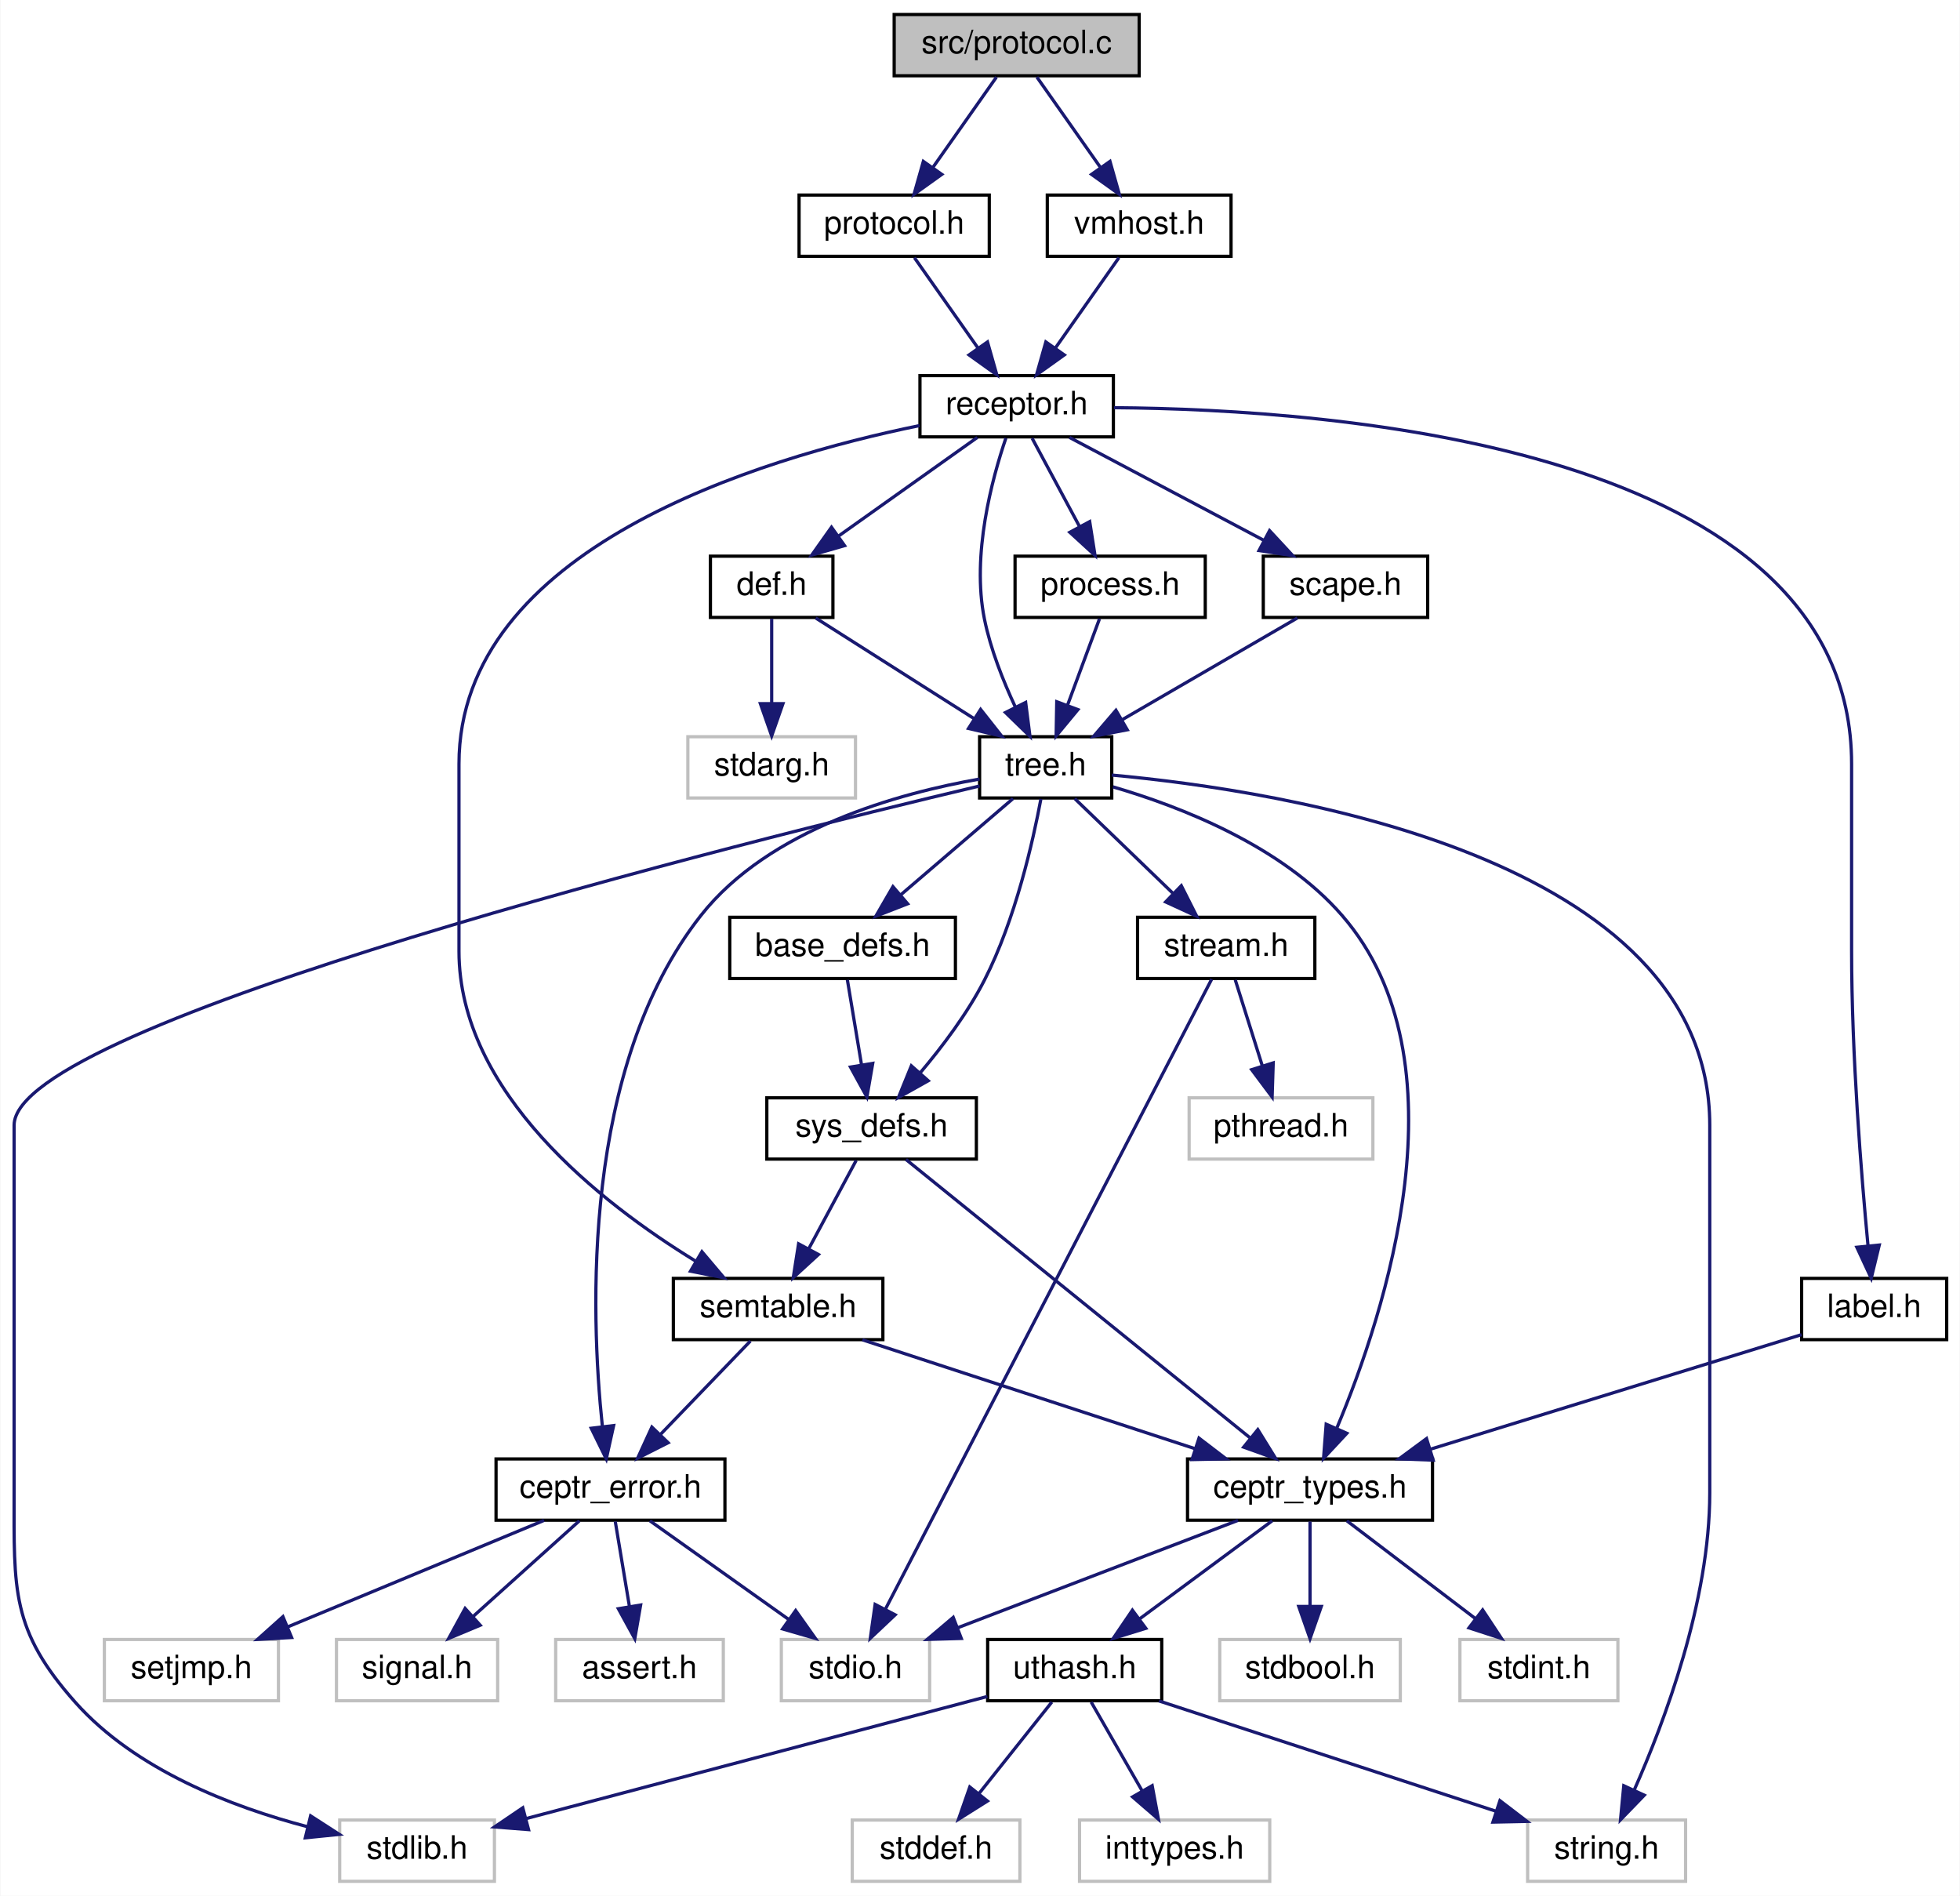
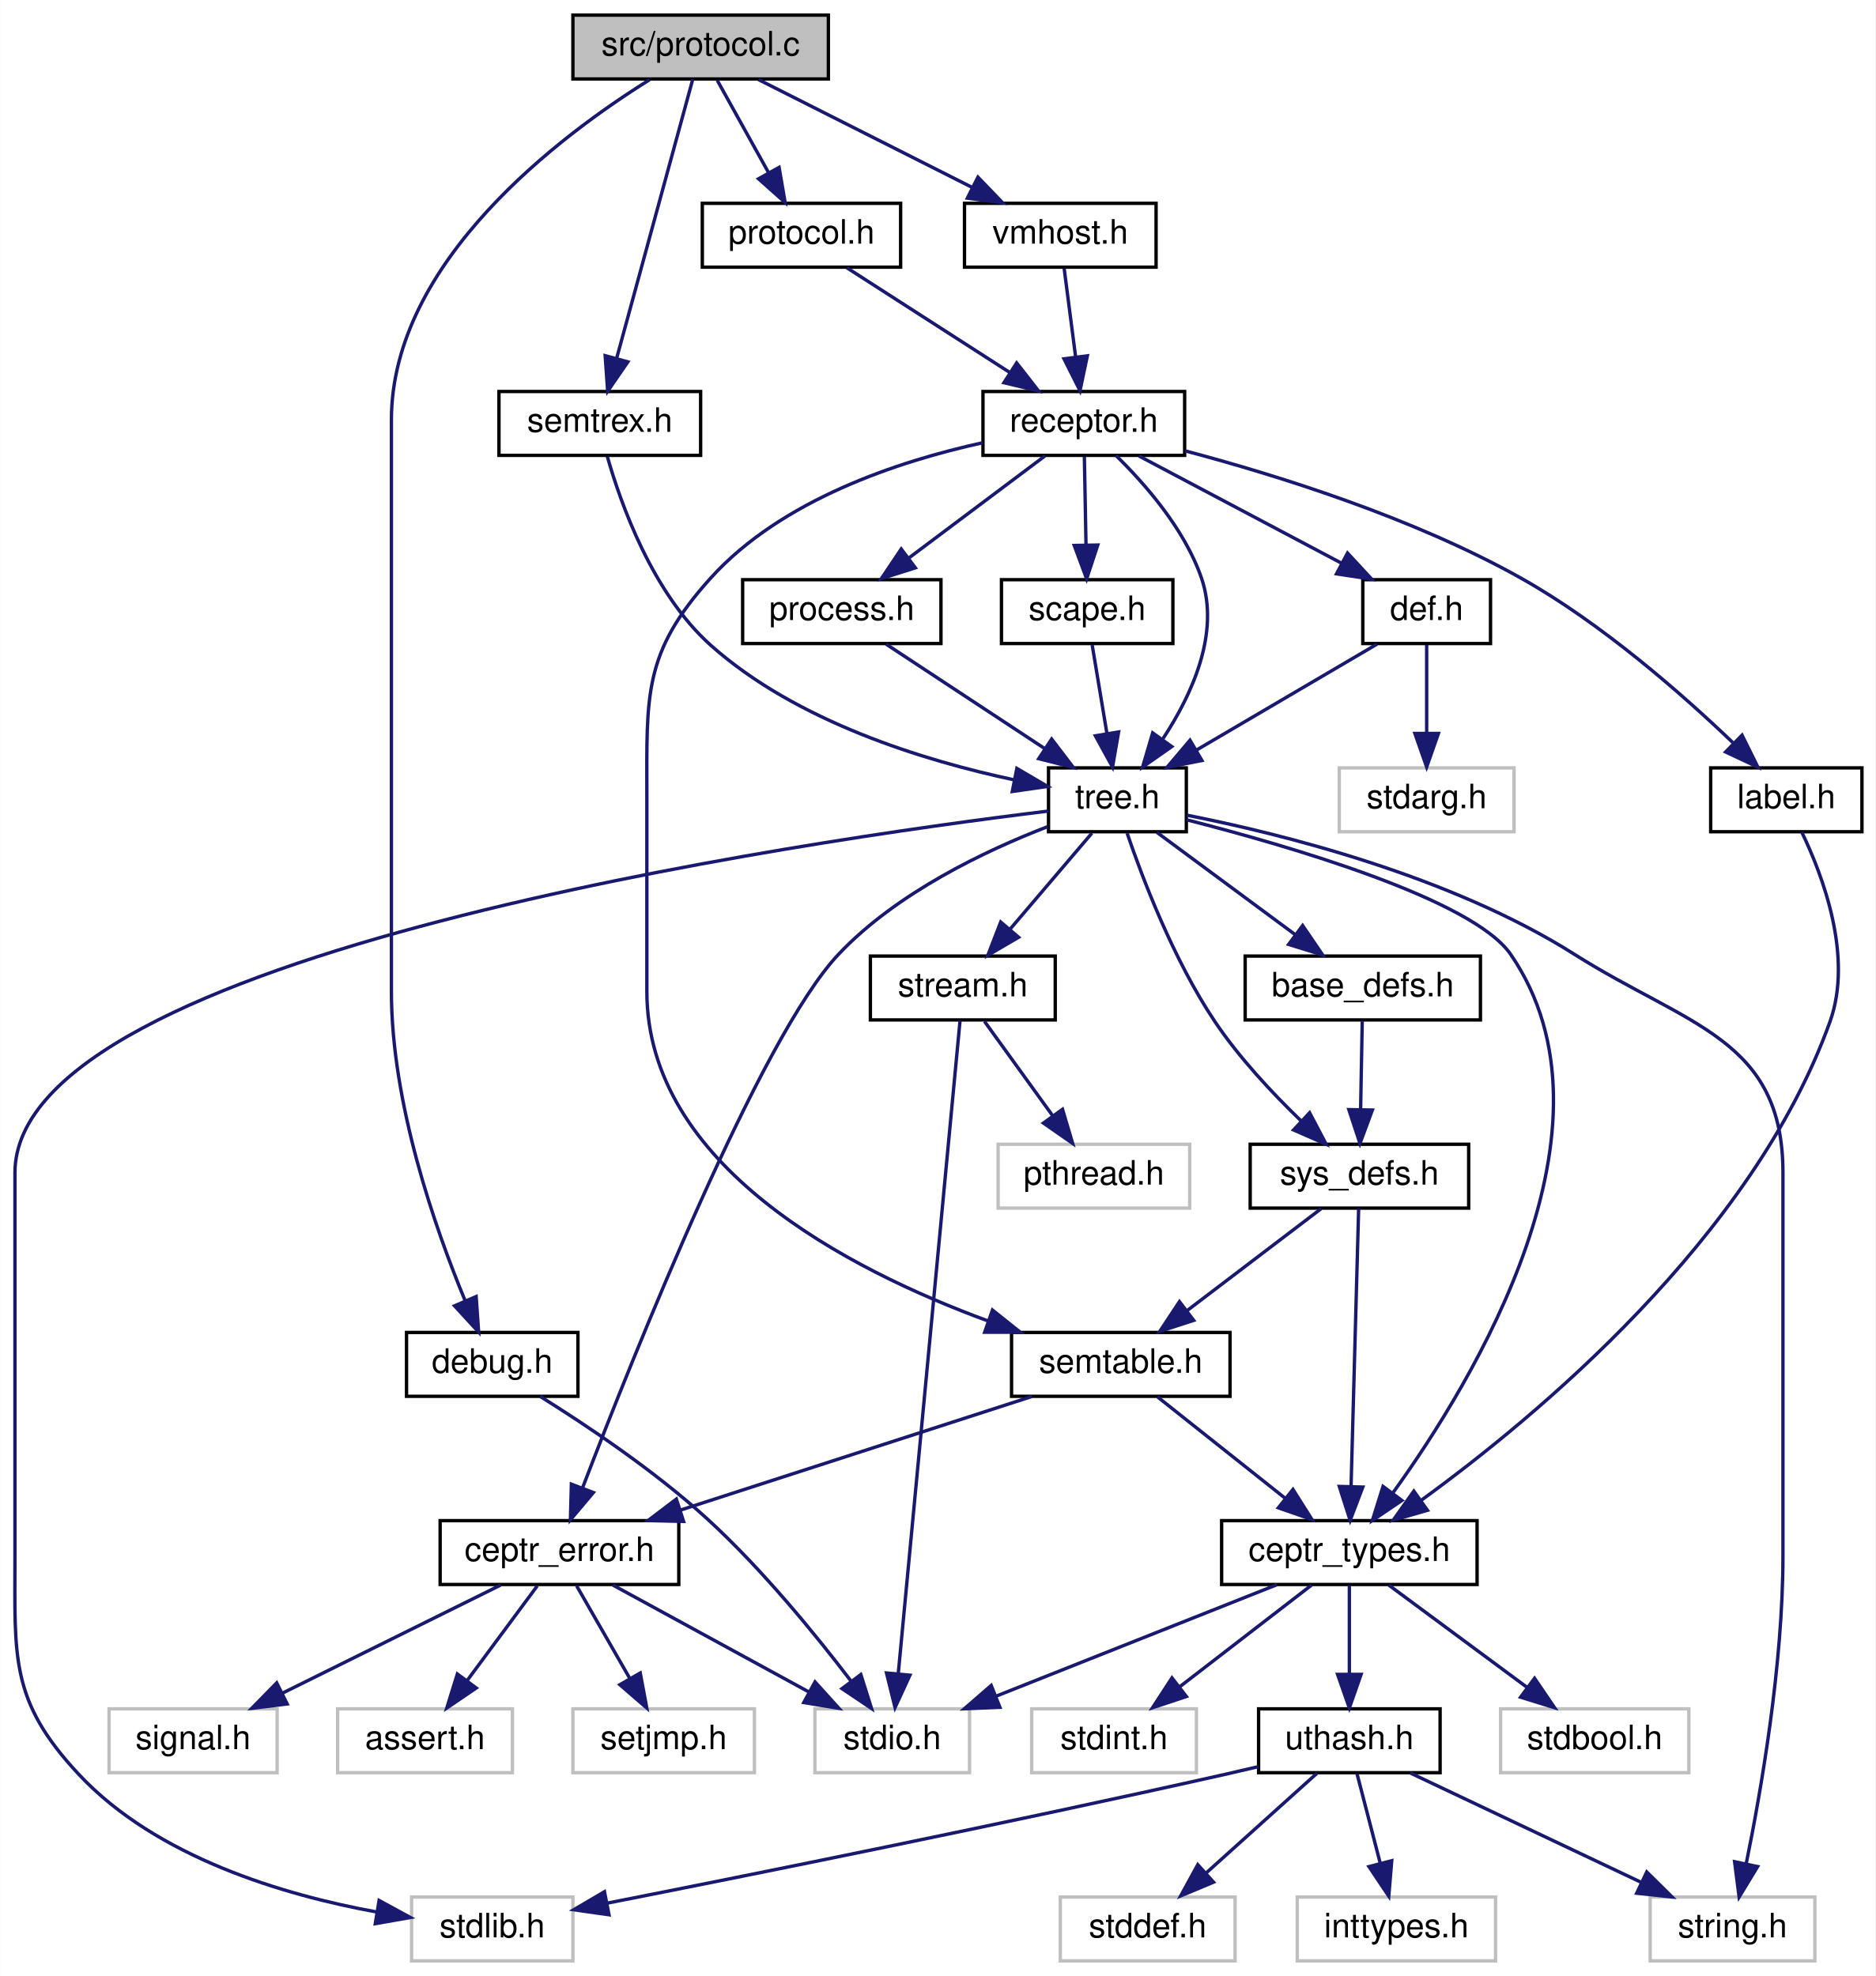
- <svg xmlns="http://www.w3.org/2000/svg" xmlns:xlink="http://www.w3.org/1999/xlink" width="608pt" height="588pt" viewBox="0.00 0.00 607.75 588.00">
+ <svg xmlns="http://www.w3.org/2000/svg" xmlns:xlink="http://www.w3.org/1999/xlink" width="558pt" height="588pt" viewBox="0.00 0.00 557.89 588.00">
  <g id="graph0" class="graph" transform="scale(1 1) rotate(0) translate(4 584)">
-     <polygon fill="white" stroke="none" points="-4,4 -4,-584 603.75,-584 603.75,4 -4,4" />
+     <polygon fill="white" stroke="none" points="-4,4 -4,-584 553.891,-584 553.891,4 -4,4" />
    <g id="node1" class="node">
-       <polygon fill="#bfbfbf" stroke="black" points="273.25,-560.5 273.25,-579.5 349.25,-579.5 349.25,-560.5 273.25,-560.5" />
-       <text text-anchor="middle" x="311.25" y="-567.5" font-family="Helvetica,sans-Serif" font-size="10.00">src/protocol.c</text>
+       <polygon fill="#bfbfbf" stroke="black" points="166.391,-560.5 166.391,-579.5 242.391,-579.5 242.391,-560.5 166.391,-560.5" />
+       <text text-anchor="middle" x="204.391" y="-567.5" font-family="Helvetica,sans-Serif" font-size="10.00">src/protocol.c</text>
    </g>
    <g id="node2" class="node">
      <g id="a_node2">
        <a xlink:href="protocol_8h.html" target="_top" xlink:title="protocol helpers header file ">
-           <polygon fill="white" stroke="black" points="243.75,-504.5 243.75,-523.5 302.75,-523.5 302.75,-504.5 243.75,-504.5" />
-           <text text-anchor="middle" x="273.25" y="-511.5" font-family="Helvetica,sans-Serif" font-size="10.00">protocol.h</text>
+           <polygon fill="white" stroke="black" points="204.891,-504.5 204.891,-523.5 263.891,-523.5 263.891,-504.5 204.891,-504.5" />
+           <text text-anchor="middle" x="234.391" y="-511.5" font-family="Helvetica,sans-Serif" font-size="10.00">protocol.h</text>
        </a>
      </g>
    </g>
    <g id="edge1" class="edge">
-       <path fill="none" stroke="midnightblue" d="M304.975,-560.083C299.608,-552.455 291.733,-541.264 285.171,-531.941" />
-       <polygon fill="midnightblue" stroke="midnightblue" points="288.026,-529.915 279.408,-523.751 282.301,-533.943 288.026,-529.915" />
+       <path fill="none" stroke="midnightblue" d="M209.345,-560.083C213.495,-552.613 219.544,-541.724 224.658,-532.52" />
+       <polygon fill="midnightblue" stroke="midnightblue" points="227.733,-534.192 229.529,-523.751 221.613,-530.793 227.733,-534.192" />
    </g>
    <g id="node28" class="node">
      <g id="a_node28">
        <a xlink:href="vmhost_8h.html" target="_top" xlink:title="vmhost implementation header file ">
-           <polygon fill="white" stroke="black" points="320.75,-504.5 320.75,-523.5 377.75,-523.5 377.75,-504.5 320.75,-504.5" />
-           <text text-anchor="middle" x="349.25" y="-511.5" font-family="Helvetica,sans-Serif" font-size="10.00">vmhost.h</text>
+           <polygon fill="white" stroke="black" points="282.891,-504.5 282.891,-523.5 339.891,-523.5 339.891,-504.5 282.891,-504.5" />
+           <text text-anchor="middle" x="311.391" y="-511.5" font-family="Helvetica,sans-Serif" font-size="10.00">vmhost.h</text>
        </a>
      </g>
    </g>
    <g id="edge40" class="edge">
-       <path fill="none" stroke="midnightblue" d="M317.525,-560.083C322.893,-552.455 330.768,-541.264 337.329,-531.941" />
-       <polygon fill="midnightblue" stroke="midnightblue" points="340.199,-533.943 343.092,-523.751 334.475,-529.915 340.199,-533.943" />
+       <path fill="none" stroke="midnightblue" d="M221.583,-560.324C238.742,-551.664 265.337,-538.242 285.138,-528.249" />
+       <polygon fill="midnightblue" stroke="midnightblue" points="286.892,-531.285 294.242,-523.655 283.738,-525.035 286.892,-531.285" />
+     </g>
+     <g id="node29" class="node">
+       <g id="a_node29">
+         <a xlink:href="semtrex_8h.html" target="_top" xlink:title="Semantic tree regular expression header file. ">
+           <polygon fill="white" stroke="black" points="144.391,-448.5 144.391,-467.5 204.391,-467.5 204.391,-448.5 144.391,-448.5" />
+           <text text-anchor="middle" x="174.391" y="-455.5" font-family="Helvetica,sans-Serif" font-size="10.00">semtrex.h</text>
+         </a>
+       </g>
+     </g>
+     <g id="edge42" class="edge">
+       <path fill="none" stroke="midnightblue" d="M202.037,-560.368C197.174,-542.537 185.926,-501.295 179.374,-477.272" />
+       <polygon fill="midnightblue" stroke="midnightblue" points="182.742,-476.318 176.734,-467.591 175.989,-478.16 182.742,-476.318" />
+     </g>
+     <g id="node30" class="node">
+       <g id="a_node30">
+         <a xlink:href="debug_8h.html" target="_top" xlink:title="debug.h">
+           <polygon fill="white" stroke="black" points="116.891,-168.5 116.891,-187.5 167.891,-187.5 167.891,-168.5 116.891,-168.5" />
+           <text text-anchor="middle" x="142.391" y="-175.5" font-family="Helvetica,sans-Serif" font-size="10.00">debug.h</text>
+         </a>
+       </g>
+     </g>
+     <g id="edge44" class="edge">
+       <path fill="none" stroke="midnightblue" d="M189.199,-560.268C163.069,-543.983 112.391,-506.303 112.391,-459 112.391,-459 112.391,-459 112.391,-289 112.391,-255.64 125.392,-218.532 134.277,-197.067" />
+       <polygon fill="midnightblue" stroke="midnightblue" points="137.604,-198.19 138.345,-187.621 131.175,-195.421 137.604,-198.19" />
    </g>
    <g id="node3" class="node">
      <g id="a_node3">
        <a xlink:href="receptor_8h.html" target="_top" xlink:title="receptor implementation header file ">
-           <polygon fill="white" stroke="black" points="281.25,-448.5 281.25,-467.5 341.25,-467.5 341.25,-448.5 281.25,-448.5" />
-           <text text-anchor="middle" x="311.25" y="-455.5" font-family="Helvetica,sans-Serif" font-size="10.00">receptor.h</text>
+           <polygon fill="white" stroke="black" points="288.391,-448.5 288.391,-467.5 348.391,-467.5 348.391,-448.5 288.391,-448.5" />
+           <text text-anchor="middle" x="318.391" y="-455.5" font-family="Helvetica,sans-Serif" font-size="10.00">receptor.h</text>
        </a>
      </g>
    </g>
    <g id="edge2" class="edge">
-       <path fill="none" stroke="midnightblue" d="M279.525,-504.083C284.893,-496.455 292.768,-485.264 299.329,-475.941" />
-       <polygon fill="midnightblue" stroke="midnightblue" points="302.199,-477.943 305.092,-467.751 296.475,-473.915 302.199,-477.943" />
+       <path fill="none" stroke="midnightblue" d="M247.887,-504.324C260.991,-495.9 281.103,-482.971 296.498,-473.074" />
+       <polygon fill="midnightblue" stroke="midnightblue" points="298.41,-476.006 304.929,-467.655 294.624,-470.118 298.41,-476.006" />
    </g>
    <g id="node4" class="node">
      <g id="a_node4">
        <a xlink:href="semtable_8h.html" target="_top" xlink:title="header file for table for coordinating meaning across a vmhost ">
-           <polygon fill="white" stroke="black" points="204.75,-168.5 204.75,-187.5 269.75,-187.5 269.75,-168.5 204.75,-168.5" />
-           <text text-anchor="middle" x="237.25" y="-175.5" font-family="Helvetica,sans-Serif" font-size="10.00">semtable.h</text>
+           <polygon fill="white" stroke="black" points="296.891,-168.5 296.891,-187.5 361.891,-187.5 361.891,-168.5 296.891,-168.5" />
+           <text text-anchor="middle" x="329.391" y="-175.5" font-family="Helvetica,sans-Serif" font-size="10.00">semtable.h</text>
        </a>
      </g>
    </g>
    <g id="edge3" class="edge">
-       <path fill="none" stroke="midnightblue" d="M281.116,-452.003C231.55,-441.871 138.25,-413.913 138.25,-347 138.25,-347 138.25,-347 138.25,-289 138.25,-245.183 182.186,-210.928 211.52,-192.941" />
-       <polygon fill="midnightblue" stroke="midnightblue" points="213.613,-195.77 220.456,-187.682 210.063,-189.738 213.613,-195.77" />
+       <path fill="none" stroke="midnightblue" d="M288.316,-452.255C263.283,-446.764 228.447,-435.293 207.391,-412 187.208,-389.673 188.391,-377.098 188.391,-347 188.391,-347 188.391,-347 188.391,-289 188.391,-237.263 248.136,-206.272 289.845,-190.94" />
+       <polygon fill="midnightblue" stroke="midnightblue" points="291.214,-194.169 299.489,-187.552 288.894,-187.565 291.214,-194.169" />
    </g>
    <g id="node18" class="node">
      <g id="a_node18">
        <a xlink:href="tree_8h.html" target="_top" xlink:title="semantic trees header file ">
-           <polygon fill="white" stroke="black" points="299.75,-336.5 299.75,-355.5 340.75,-355.5 340.75,-336.5 299.75,-336.5" />
-           <text text-anchor="middle" x="320.25" y="-343.5" font-family="Helvetica,sans-Serif" font-size="10.00">tree.h</text>
+           <polygon fill="white" stroke="black" points="307.891,-336.5 307.891,-355.5 348.891,-355.5 348.891,-336.5 307.891,-336.5" />
+           <text text-anchor="middle" x="328.391" y="-343.5" font-family="Helvetica,sans-Serif" font-size="10.00">tree.h</text>
        </a>
      </g>
    </g>
    <g id="edge18" class="edge">
-       <path fill="none" stroke="midnightblue" d="M307.908,-448.122C303.627,-435.563 297.217,-411.919 301.25,-392 303.143,-382.649 307.042,-372.827 310.818,-364.753" />
-       <polygon fill="midnightblue" stroke="midnightblue" points="314.038,-366.138 315.374,-355.628 307.775,-363.011 314.038,-366.138" />
+       <path fill="none" stroke="midnightblue" d="M327.947,-448.45C336.48,-440.12 348.38,-426.604 353.391,-412 359.011,-395.619 350.516,-377.221 341.942,-364.19" />
+       <polygon fill="midnightblue" stroke="midnightblue" points="344.561,-361.837 335.885,-355.756 338.875,-365.92 344.561,-361.837" />
    </g>
    <g id="node23" class="node">
      <g id="a_node23">
        <a xlink:href="def_8h.html" target="_top" xlink:title="header file for symbol and structure definition functions ">
-           <polygon fill="white" stroke="black" points="216.25,-392.5 216.25,-411.5 254.25,-411.5 254.25,-392.5 216.25,-392.5" />
-           <text text-anchor="middle" x="235.25" y="-399.5" font-family="Helvetica,sans-Serif" font-size="10.00">def.h</text>
+           <polygon fill="white" stroke="black" points="401.391,-392.5 401.391,-411.5 439.391,-411.5 439.391,-392.5 401.391,-392.5" />
+           <text text-anchor="middle" x="420.391" y="-399.5" font-family="Helvetica,sans-Serif" font-size="10.00">def.h</text>
        </a>
      </g>
    </g>
    <g id="edge31" class="edge">
-       <path fill="none" stroke="midnightblue" d="M299.039,-448.324C287.474,-440.107 269.875,-427.602 256.089,-417.807" />
-       <polygon fill="midnightblue" stroke="midnightblue" points="257.862,-414.773 247.683,-411.834 253.808,-420.479 257.862,-414.773" />
+       <path fill="none" stroke="midnightblue" d="M334.779,-448.324C351.063,-439.703 376.259,-426.364 395.107,-416.386" />
+       <polygon fill="midnightblue" stroke="midnightblue" points="396.844,-419.427 404.044,-411.655 393.568,-413.24 396.844,-419.427" />
    </g>
    <g id="node25" class="node">
      <g id="a_node25">
        <a xlink:href="label_8h.html" target="_top" xlink:title="Label tables map human readable text strings to parts of semantic trees. ">
-           <polygon fill="white" stroke="black" points="554.75,-168.5 554.75,-187.5 599.75,-187.5 599.75,-168.5 554.75,-168.5" />
-           <text text-anchor="middle" x="577.25" y="-175.5" font-family="Helvetica,sans-Serif" font-size="10.00">label.h</text>
+           <polygon fill="white" stroke="black" points="504.891,-336.5 504.891,-355.5 549.891,-355.5 549.891,-336.5 504.891,-336.5" />
+           <text text-anchor="middle" x="527.391" y="-343.5" font-family="Helvetica,sans-Serif" font-size="10.00">label.h</text>
        </a>
      </g>
    </g>
    <g id="edge34" class="edge">
-       <path fill="none" stroke="midnightblue" d="M341.468,-457.551C409.789,-457.063 570.25,-445.438 570.25,-347 570.25,-347 570.25,-347 570.25,-289 570.25,-256.883 573.259,-219.598 575.331,-197.726" />
-       <polygon fill="midnightblue" stroke="midnightblue" points="578.837,-197.841 576.335,-187.546 571.871,-197.154 578.837,-197.841" />
+       <path fill="none" stroke="midnightblue" d="M348.578,-449.826C375.78,-442.615 416.307,-429.983 448.391,-412 472.445,-398.518 496.378,-377.483 511.491,-363.014" />
+       <polygon fill="midnightblue" stroke="midnightblue" points="514.224,-365.236 518.924,-355.741 509.329,-360.233 514.224,-365.236" />
    </g>
    <g id="node26" class="node">
      <g id="a_node26">
        <a xlink:href="process_8h.html" target="_top" xlink:title="processing header files ">
-           <polygon fill="white" stroke="black" points="310.75,-392.5 310.75,-411.5 369.75,-411.5 369.75,-392.5 310.75,-392.5" />
-           <text text-anchor="middle" x="340.25" y="-399.5" font-family="Helvetica,sans-Serif" font-size="10.00">process.h</text>
+           <polygon fill="white" stroke="black" points="216.891,-392.5 216.891,-411.5 275.891,-411.5 275.891,-392.5 216.891,-392.5" />
+           <text text-anchor="middle" x="246.391" y="-399.5" font-family="Helvetica,sans-Serif" font-size="10.00">process.h</text>
        </a>
      </g>
    </g>
    <g id="edge36" class="edge">
-       <path fill="none" stroke="midnightblue" d="M316.039,-448.083C320.009,-440.691 325.775,-429.953 330.685,-420.811" />
-       <polygon fill="midnightblue" stroke="midnightblue" points="333.903,-422.217 335.551,-411.751 327.736,-418.905 333.903,-422.217" />
+       <path fill="none" stroke="midnightblue" d="M306.823,-448.324C295.971,-440.185 279.511,-427.839 266.508,-418.087" />
+       <polygon fill="midnightblue" stroke="midnightblue" points="268.27,-415.034 258.17,-411.834 264.07,-420.634 268.27,-415.034" />
    </g>
    <g id="node27" class="node">
      <g id="a_node27">
        <a xlink:href="scape_8h.html" target="_top" xlink:title="scape header files ">
-           <polygon fill="white" stroke="black" points="387.75,-392.5 387.75,-411.5 438.75,-411.5 438.75,-392.5 387.75,-392.5" />
-           <text text-anchor="middle" x="413.25" y="-399.5" font-family="Helvetica,sans-Serif" font-size="10.00">scape.h</text>
+           <polygon fill="white" stroke="black" points="293.891,-392.5 293.891,-411.5 344.891,-411.5 344.891,-392.5 293.891,-392.5" />
+           <text text-anchor="middle" x="319.391" y="-399.5" font-family="Helvetica,sans-Serif" font-size="10.00">scape.h</text>
        </a>
      </g>
    </g>
    <g id="edge38" class="edge">
-       <path fill="none" stroke="midnightblue" d="M327.638,-448.324C343.921,-439.703 369.118,-426.364 387.966,-416.386" />
-       <polygon fill="midnightblue" stroke="midnightblue" points="389.703,-419.427 396.903,-411.655 386.427,-413.24 389.703,-419.427" />
+       <path fill="none" stroke="midnightblue" d="M318.556,-448.083C318.687,-441.006 318.875,-430.861 319.04,-421.986" />
+       <polygon fill="midnightblue" stroke="midnightblue" points="322.543,-421.814 319.229,-411.751 315.544,-421.685 322.543,-421.814" />
    </g>
    <g id="node5" class="node">
      <g id="a_node5">
        <a xlink:href="ceptr__types_8h_source.html" target="_top" xlink:title="ceptr_types.h">
-           <polygon fill="white" stroke="black" points="364.25,-112.5 364.25,-131.5 440.25,-131.5 440.25,-112.5 364.25,-112.5" />
-           <text text-anchor="middle" x="402.25" y="-119.5" font-family="Helvetica,sans-Serif" font-size="10.00">ceptr_types.h</text>
+           <polygon fill="white" stroke="black" points="359.391,-112.5 359.391,-131.5 435.391,-131.5 435.391,-112.5 359.391,-112.5" />
+           <text text-anchor="middle" x="397.391" y="-119.5" font-family="Helvetica,sans-Serif" font-size="10.00">ceptr_types.h</text>
        </a>
      </g>
    </g>
    <g id="edge4" class="edge">
-       <path fill="none" stroke="midnightblue" d="M263.395,-168.444C291.274,-159.32 335.599,-144.813 366.65,-134.651" />
-       <polygon fill="midnightblue" stroke="midnightblue" points="367.812,-137.953 376.228,-131.516 365.635,-131.3 367.812,-137.953" />
+       <path fill="none" stroke="midnightblue" d="M340.317,-168.324C350.566,-160.185 366.112,-147.839 378.392,-138.087" />
+       <polygon fill="midnightblue" stroke="midnightblue" points="380.613,-140.794 386.267,-131.834 376.259,-135.312 380.613,-140.794" />
    </g>
    <g id="node14" class="node">
      <g id="a_node14">
        <a xlink:href="ceptr__error_8h_source.html" target="_top" xlink:title="ceptr_error.h">
-           <polygon fill="white" stroke="black" points="149.75,-112.5 149.75,-131.5 220.75,-131.5 220.75,-112.5 149.75,-112.5" />
-           <text text-anchor="middle" x="185.25" y="-119.5" font-family="Helvetica,sans-Serif" font-size="10.00">ceptr_error.h</text>
+           <polygon fill="white" stroke="black" points="126.891,-112.5 126.891,-131.5 197.891,-131.5 197.891,-112.5 126.891,-112.5" />
+           <text text-anchor="middle" x="162.391" y="-119.5" font-family="Helvetica,sans-Serif" font-size="10.00">ceptr_error.h</text>
        </a>
      </g>
    </g>
    <g id="edge13" class="edge">
-       <path fill="none" stroke="midnightblue" d="M228.663,-168.083C221.091,-160.22 209.872,-148.569 200.736,-139.081" />
-       <polygon fill="midnightblue" stroke="midnightblue" points="203.135,-136.527 193.677,-131.751 198.092,-141.382 203.135,-136.527" />
+       <path fill="none" stroke="midnightblue" d="M302.93,-168.444C274.713,-159.32 229.851,-144.813 198.423,-134.651" />
+       <polygon fill="midnightblue" stroke="midnightblue" points="199.321,-131.263 188.729,-131.516 197.167,-137.923 199.321,-131.263" />
    </g>
    <g id="node6" class="node">
-       <polygon fill="white" stroke="#bfbfbf" points="448.75,-56.5 448.75,-75.5 497.75,-75.5 497.75,-56.5 448.75,-56.5" />
-       <text text-anchor="middle" x="473.25" y="-63.5" font-family="Helvetica,sans-Serif" font-size="10.00">stdint.h</text>
+       <polygon fill="white" stroke="#bfbfbf" points="302.891,-56.5 302.891,-75.5 351.891,-75.5 351.891,-56.5 302.891,-56.5" />
+       <text text-anchor="middle" x="327.391" y="-63.5" font-family="Helvetica,sans-Serif" font-size="10.00">stdint.h</text>
    </g>
    <g id="edge5" class="edge">
-       <path fill="none" stroke="midnightblue" d="M413.658,-112.324C424.359,-104.185 440.591,-91.84 453.413,-82.087" />
-       <polygon fill="midnightblue" stroke="midnightblue" points="455.795,-84.673 461.635,-75.834 451.557,-79.102 455.795,-84.673" />
+       <path fill="none" stroke="midnightblue" d="M386.144,-112.324C375.594,-104.185 359.591,-91.84 346.949,-82.087" />
+       <polygon fill="midnightblue" stroke="midnightblue" points="348.898,-79.171 338.843,-75.834 344.623,-84.713 348.898,-79.171" />
    </g>
    <g id="node7" class="node">
-       <polygon fill="white" stroke="#bfbfbf" points="238.25,-56.5 238.25,-75.5 284.25,-75.5 284.25,-56.5 238.25,-56.5" />
-       <text text-anchor="middle" x="261.25" y="-63.5" font-family="Helvetica,sans-Serif" font-size="10.00">stdio.h</text>
+       <polygon fill="white" stroke="#bfbfbf" points="238.391,-56.5 238.391,-75.5 284.391,-75.5 284.391,-56.5 238.391,-56.5" />
+       <text text-anchor="middle" x="261.391" y="-63.5" font-family="Helvetica,sans-Serif" font-size="10.00">stdio.h</text>
    </g>
    <g id="edge6" class="edge">
-       <path fill="none" stroke="midnightblue" d="M379.908,-112.444C356.497,-103.478 319.515,-89.314 293.061,-79.183" />
-       <polygon fill="midnightblue" stroke="midnightblue" points="294.078,-75.825 283.488,-75.516 291.574,-82.362 294.078,-75.825" />
+       <path fill="none" stroke="midnightblue" d="M375.842,-112.444C353.36,-103.517 317.904,-89.439 292.411,-79.317" />
+       <polygon fill="midnightblue" stroke="midnightblue" points="293.426,-75.954 282.84,-75.516 290.843,-82.46 293.426,-75.954" />
    </g>
    <g id="node8" class="node">
      <g id="a_node8">
        <a xlink:href="uthash_8h_source.html" target="_top" xlink:title="uthash.h">
-           <polygon fill="white" stroke="black" points="302.25,-56.5 302.25,-75.5 356.25,-75.5 356.25,-56.5 302.25,-56.5" />
-           <text text-anchor="middle" x="329.25" y="-63.5" font-family="Helvetica,sans-Serif" font-size="10.00">uthash.h</text>
+           <polygon fill="white" stroke="black" points="370.391,-56.5 370.391,-75.5 424.391,-75.5 424.391,-56.5 370.391,-56.5" />
+           <text text-anchor="middle" x="397.391" y="-63.5" font-family="Helvetica,sans-Serif" font-size="10.00">uthash.h</text>
        </a>
      </g>
    </g>
    <g id="edge7" class="edge">
-       <path fill="none" stroke="midnightblue" d="M390.521,-112.324C379.413,-104.107 362.508,-91.602 349.267,-81.807" />
-       <polygon fill="midnightblue" stroke="midnightblue" points="351.313,-78.967 341.192,-75.834 347.15,-84.595 351.313,-78.967" />
+       <path fill="none" stroke="midnightblue" d="M397.391,-112.083C397.391,-105.006 397.391,-94.861 397.391,-85.987" />
+       <polygon fill="midnightblue" stroke="midnightblue" points="400.891,-85.751 397.391,-75.751 393.891,-85.751 400.891,-85.751" />
    </g>
    <g id="node13" class="node">
-       <polygon fill="white" stroke="#bfbfbf" points="374.25,-56.5 374.25,-75.5 430.25,-75.5 430.25,-56.5 374.25,-56.5" />
-       <text text-anchor="middle" x="402.25" y="-63.5" font-family="Helvetica,sans-Serif" font-size="10.00">stdbool.h</text>
+       <polygon fill="white" stroke="#bfbfbf" points="442.391,-56.5 442.391,-75.5 498.391,-75.5 498.391,-56.5 442.391,-56.5" />
+       <text text-anchor="middle" x="470.391" y="-63.5" font-family="Helvetica,sans-Serif" font-size="10.00">stdbool.h</text>
    </g>
    <g id="edge12" class="edge">
-       <path fill="none" stroke="midnightblue" d="M402.25,-112.083C402.25,-105.006 402.25,-94.861 402.25,-85.987" />
-       <polygon fill="midnightblue" stroke="midnightblue" points="405.75,-85.751 402.25,-75.751 398.75,-85.751 405.75,-85.751" />
+       <path fill="none" stroke="midnightblue" d="M409.12,-112.324C420.229,-104.107 437.133,-91.602 450.375,-81.807" />
+       <polygon fill="midnightblue" stroke="midnightblue" points="452.491,-84.595 458.449,-75.834 448.328,-78.967 452.491,-84.595" />
    </g>
    <g id="node9" class="node">
-       <polygon fill="white" stroke="#bfbfbf" points="469.75,-0.5 469.75,-19.5 518.75,-19.5 518.75,-0.5 469.75,-0.5" />
-       <text text-anchor="middle" x="494.25" y="-7.5" font-family="Helvetica,sans-Serif" font-size="10.00">string.h</text>
+       <polygon fill="white" stroke="#bfbfbf" points="486.891,-0.5 486.891,-19.5 535.891,-19.5 535.891,-0.5 486.891,-0.5" />
+       <text text-anchor="middle" x="511.391" y="-7.5" font-family="Helvetica,sans-Serif" font-size="10.00">string.h</text>
    </g>
    <g id="edge8" class="edge">
-       <path fill="none" stroke="midnightblue" d="M355.395,-56.444C383.684,-47.185 428.906,-32.385 460.011,-22.205" />
-       <polygon fill="midnightblue" stroke="midnightblue" points="461.16,-25.512 469.575,-19.076 458.983,-18.86 461.16,-25.512" />
+       <path fill="none" stroke="midnightblue" d="M415.455,-56.444C433.966,-47.675 462.972,-33.935 484.247,-23.858" />
+       <polygon fill="midnightblue" stroke="midnightblue" points="485.873,-26.96 493.412,-19.516 482.876,-20.634 485.873,-26.96" />
    </g>
    <g id="node10" class="node">
-       <polygon fill="white" stroke="#bfbfbf" points="260.25,-0.5 260.25,-19.5 312.25,-19.5 312.25,-0.5 260.25,-0.5" />
-       <text text-anchor="middle" x="286.25" y="-7.5" font-family="Helvetica,sans-Serif" font-size="10.00">stddef.h</text>
+       <polygon fill="white" stroke="#bfbfbf" points="311.391,-0.5 311.391,-19.5 363.391,-19.5 363.391,-0.5 311.391,-0.5" />
+       <text text-anchor="middle" x="337.391" y="-7.5" font-family="Helvetica,sans-Serif" font-size="10.00">stddef.h</text>
    </g>
    <g id="edge9" class="edge">
-       <path fill="none" stroke="midnightblue" d="M322.15,-56.083C316.013,-48.377 306.98,-37.033 299.511,-27.653" />
-       <polygon fill="midnightblue" stroke="midnightblue" points="302.186,-25.394 293.219,-19.751 296.71,-29.754 302.186,-25.394" />
+       <path fill="none" stroke="midnightblue" d="M387.751,-56.324C378.882,-48.341 365.516,-36.313 354.783,-26.653" />
+       <polygon fill="midnightblue" stroke="midnightblue" points="356.981,-23.922 347.207,-19.834 352.298,-29.125 356.981,-23.922" />
    </g>
    <g id="node11" class="node">
-       <polygon fill="white" stroke="#bfbfbf" points="101.25,-0.5 101.25,-19.5 149.25,-19.5 149.25,-0.5 101.25,-0.5" />
-       <text text-anchor="middle" x="125.25" y="-7.5" font-family="Helvetica,sans-Serif" font-size="10.00">stdlib.h</text>
+       <polygon fill="white" stroke="#bfbfbf" points="118.391,-0.5 118.391,-19.5 166.391,-19.5 166.391,-0.5 118.391,-0.5" />
+       <text text-anchor="middle" x="142.391" y="-7.5" font-family="Helvetica,sans-Serif" font-size="10.00">stdlib.h</text>
    </g>
    <g id="edge10" class="edge">
-       <path fill="none" stroke="midnightblue" d="M302.161,-57.829C265.27,-48.064 199.244,-30.587 159.124,-19.967" />
-       <polygon fill="midnightblue" stroke="midnightblue" points="159.835,-16.534 149.272,-17.359 158.043,-23.301 159.835,-16.534" />
+       <path fill="none" stroke="midnightblue" d="M370.339,-58.304C366.993,-57.51 363.616,-56.725 360.391,-56 295.603,-41.438 219.572,-26.151 176.581,-17.672" />
+       <polygon fill="midnightblue" stroke="midnightblue" points="177.133,-14.214 166.645,-15.718 175.782,-21.082 177.133,-14.214" />
    </g>
    <g id="node12" class="node">
-       <polygon fill="white" stroke="#bfbfbf" points="330.75,-0.5 330.75,-19.5 389.75,-19.5 389.75,-0.5 330.75,-0.5" />
-       <text text-anchor="middle" x="360.25" y="-7.5" font-family="Helvetica,sans-Serif" font-size="10.00">inttypes.h</text>
+       <polygon fill="white" stroke="#bfbfbf" points="381.891,-0.5 381.891,-19.5 440.891,-19.5 440.891,-0.5 381.891,-0.5" />
+       <text text-anchor="middle" x="411.391" y="-7.5" font-family="Helvetica,sans-Serif" font-size="10.00">inttypes.h</text>
    </g>
    <g id="edge11" class="edge">
-       <path fill="none" stroke="midnightblue" d="M334.369,-56.083C338.658,-48.613 344.908,-37.724 350.192,-28.52" />
-       <polygon fill="midnightblue" stroke="midnightblue" points="353.283,-30.166 355.226,-19.751 347.212,-26.681 353.283,-30.166" />
+       <path fill="none" stroke="midnightblue" d="M399.703,-56.083C401.558,-48.927 404.226,-38.635 406.545,-29.691" />
+       <polygon fill="midnightblue" stroke="midnightblue" points="410.001,-30.309 409.122,-19.751 403.225,-28.553 410.001,-30.309" />
    </g>
    <g id="edge14" class="edge">
-       <path fill="none" stroke="midnightblue" d="M197.461,-112.324C209.026,-104.107 226.626,-91.602 240.411,-81.807" />
-       <polygon fill="midnightblue" stroke="midnightblue" points="242.693,-84.479 248.817,-75.834 238.638,-78.773 242.693,-84.479" />
+       <path fill="none" stroke="midnightblue" d="M178.297,-112.324C194.029,-103.743 218.334,-90.486 236.6,-80.522" />
+       <polygon fill="midnightblue" stroke="midnightblue" points="238.422,-83.516 245.525,-75.654 235.07,-77.37 238.422,-83.516" />
    </g>
    <g id="node15" class="node">
-       <polygon fill="white" stroke="#bfbfbf" points="100.25,-56.5 100.25,-75.5 150.25,-75.5 150.25,-56.5 100.25,-56.5" />
-       <text text-anchor="middle" x="125.25" y="-63.5" font-family="Helvetica,sans-Serif" font-size="10.00">signal.h</text>
+       <polygon fill="white" stroke="#bfbfbf" points="28.391,-56.5 28.391,-75.5 78.391,-75.5 78.391,-56.5 28.391,-56.5" />
+       <text text-anchor="middle" x="53.391" y="-63.5" font-family="Helvetica,sans-Serif" font-size="10.00">signal.h</text>
    </g>
    <g id="edge15" class="edge">
-       <path fill="none" stroke="midnightblue" d="M175.61,-112.324C166.741,-104.341 153.375,-92.313 142.642,-82.653" />
-       <polygon fill="midnightblue" stroke="midnightblue" points="144.84,-79.922 135.066,-75.834 140.157,-85.125 144.84,-79.922" />
+       <path fill="none" stroke="midnightblue" d="M144.878,-112.324C127.319,-103.625 100.06,-90.12 79.86,-80.113" />
+       <polygon fill="midnightblue" stroke="midnightblue" points="81.375,-76.957 70.861,-75.654 78.267,-83.23 81.375,-76.957" />
    </g>
    <g id="node16" class="node">
-       <polygon fill="white" stroke="#bfbfbf" points="168.25,-56.5 168.25,-75.5 220.25,-75.5 220.25,-56.5 168.25,-56.5" />
-       <text text-anchor="middle" x="194.25" y="-63.5" font-family="Helvetica,sans-Serif" font-size="10.00">assert.h</text>
+       <polygon fill="white" stroke="#bfbfbf" points="96.391,-56.5 96.391,-75.5 148.391,-75.5 148.391,-56.5 96.391,-56.5" />
+       <text text-anchor="middle" x="122.391" y="-63.5" font-family="Helvetica,sans-Serif" font-size="10.00">assert.h</text>
    </g>
    <g id="edge16" class="edge">
-       <path fill="none" stroke="midnightblue" d="M186.736,-112.083C187.929,-104.927 189.644,-94.635 191.135,-85.691" />
-       <polygon fill="midnightblue" stroke="midnightblue" points="194.6,-86.19 192.792,-75.751 187.695,-85.04 194.6,-86.19" />
+       <path fill="none" stroke="midnightblue" d="M155.786,-112.083C150.136,-104.455 141.846,-93.264 134.94,-83.941" />
+       <polygon fill="midnightblue" stroke="midnightblue" points="137.638,-81.703 128.873,-75.751 132.013,-85.87 137.638,-81.703" />
    </g>
    <g id="node17" class="node">
-       <polygon fill="white" stroke="#bfbfbf" points="28.25,-56.5 28.25,-75.5 82.25,-75.5 82.25,-56.5 28.25,-56.5" />
-       <text text-anchor="middle" x="55.25" y="-63.5" font-family="Helvetica,sans-Serif" font-size="10.00">setjmp.h</text>
+       <polygon fill="white" stroke="#bfbfbf" points="166.391,-56.5 166.391,-75.5 220.391,-75.5 220.391,-56.5 166.391,-56.5" />
+       <text text-anchor="middle" x="193.391" y="-63.5" font-family="Helvetica,sans-Serif" font-size="10.00">setjmp.h</text>
    </g>
    <g id="edge17" class="edge">
-       <path fill="none" stroke="midnightblue" d="M164.651,-112.444C143.257,-103.557 109.569,-89.563 85.226,-79.451" />
-       <polygon fill="midnightblue" stroke="midnightblue" points="86.33,-76.12 75.753,-75.516 83.645,-82.585 86.33,-76.12" />
+       <path fill="none" stroke="midnightblue" d="M167.51,-112.083C171.799,-104.613 178.049,-93.724 183.333,-84.52" />
+       <polygon fill="midnightblue" stroke="midnightblue" points="186.424,-86.166 188.367,-75.751 180.353,-82.681 186.424,-86.166" />
    </g>
    <g id="edge27" class="edge">
-       <path fill="none" stroke="midnightblue" d="M341.115,-339.951C361.958,-333.863 393.516,-321.645 412.25,-300 451.314,-254.867 425.452,-176.535 410.616,-141.207" />
-       <polygon fill="midnightblue" stroke="midnightblue" points="413.672,-139.46 406.45,-131.708 407.261,-142.272 413.672,-139.46" />
+       <path fill="none" stroke="midnightblue" d="M349.006,-340.05C379.474,-332.269 434.148,-316.37 445.391,-300 480.486,-248.902 434.436,-173.149 410.368,-139.799" />
+       <polygon fill="midnightblue" stroke="midnightblue" points="413.026,-137.507 404.249,-131.572 407.409,-141.685 413.026,-137.507" />
    </g>
    <g id="edge19" class="edge">
-       <path fill="none" stroke="midnightblue" d="M340.755,-343.609C392.861,-338.852 526.25,-318.519 526.25,-235 526.25,-235 526.25,-235 526.25,-121 526.25,-87.329 512.255,-50.085 502.776,-28.719" />
-       <polygon fill="midnightblue" stroke="midnightblue" points="505.932,-27.206 498.566,-19.592 499.576,-30.138 505.932,-27.206" />
+       <path fill="none" stroke="midnightblue" d="M349.099,-341.421C376.994,-335.9 427.406,-323.409 464.391,-300 498.125,-278.649 526.391,-274.923 526.391,-235 526.391,-235 526.391,-235 526.391,-121 526.391,-88.502 519.884,-51.095 515.442,-29.343" />
+       <polygon fill="midnightblue" stroke="midnightblue" points="518.853,-28.559 513.352,-19.504 512.006,-30.013 518.853,-28.559" />
    </g>
    <g id="edge20" class="edge">
-       <path fill="none" stroke="midnightblue" d="M299.746,-340.223C229.119,-323.486 0.25,-266.796 0.25,-235 0.25,-235 0.25,-235 0.25,-121 0.25,-90.902 -0.75,-78.491 19.25,-56 37.883,-35.048 67.913,-23.547 91.261,-17.43" />
-       <polygon fill="midnightblue" stroke="midnightblue" points="92.226,-20.798 101.129,-15.055 90.587,-13.992 92.226,-20.798" />
+       <path fill="none" stroke="midnightblue" d="M307.873,-342.656C236.066,-333.893 0.391,-300.167 0.391,-235 0.391,-235 0.391,-235 0.391,-121 0.391,-90.902 -1.174,-77.977 19.391,-56 42.536,-31.267 80.394,-20.081 108.005,-15.05" />
+       <polygon fill="midnightblue" stroke="midnightblue" points="108.73,-18.479 118.034,-13.409 107.599,-11.57 108.73,-18.479" />
    </g>
    <g id="edge21" class="edge">
-       <path fill="none" stroke="midnightblue" d="M299.737,-342.373C275.131,-338.072 234.542,-327.096 213.25,-300 176.292,-252.967 179.054,-176.743 182.72,-141.704" />
-       <polygon fill="midnightblue" stroke="midnightblue" points="186.228,-141.847 183.942,-131.502 179.278,-141.015 186.228,-141.847" />
+       <path fill="none" stroke="midnightblue" d="M307.611,-338.006C289.23,-330.917 262.712,-318.362 245.391,-300 222.138,-275.349 184.659,-181.457 169.296,-141.345" />
+       <polygon fill="midnightblue" stroke="midnightblue" points="172.48,-139.869 165.657,-131.763 165.936,-142.354 172.48,-139.869" />
    </g>
    <g id="node19" class="node">
      <g id="a_node19">
        <a xlink:href="sys__defs_8h.html" target="_top" xlink:title="Defines types and vars for system defined semantics. ">
-           <polygon fill="white" stroke="black" points="233.75,-224.5 233.75,-243.5 298.75,-243.5 298.75,-224.5 233.75,-224.5" />
-           <text text-anchor="middle" x="266.25" y="-231.5" font-family="Helvetica,sans-Serif" font-size="10.00">sys_defs.h</text>
+           <polygon fill="white" stroke="black" points="367.891,-224.5 367.891,-243.5 432.891,-243.5 432.891,-224.5 367.891,-224.5" />
+           <text text-anchor="middle" x="400.391" y="-231.5" font-family="Helvetica,sans-Serif" font-size="10.00">sys_defs.h</text>
        </a>
      </g>
    </g>
    <g id="edge22" class="edge">
-       <path fill="none" stroke="midnightblue" d="M318.768,-336.197C316.364,-323.322 310.886,-298.842 301.25,-280 295.966,-269.667 288.179,-259.358 281.291,-251.219" />
-       <polygon fill="midnightblue" stroke="midnightblue" points="283.821,-248.797 274.58,-243.614 278.572,-253.428 283.821,-248.797" />
+       <path fill="none" stroke="midnightblue" d="M331.264,-336.098C335.694,-323.1 344.995,-298.468 357.391,-280 364.602,-269.257 374.474,-258.72 382.941,-250.545" />
+       <polygon fill="midnightblue" stroke="midnightblue" points="385.567,-252.882 390.495,-243.503 380.794,-247.762 385.567,-252.882" />
    </g>
    <g id="node20" class="node">
      <g id="a_node20">
        <a xlink:href="base__defs_8h.html" target="_top" xlink:title="auto-generated system definitions ">
-           <polygon fill="white" stroke="black" points="222.25,-280.5 222.25,-299.5 292.25,-299.5 292.25,-280.5 222.25,-280.5" />
-           <text text-anchor="middle" x="257.25" y="-287.5" font-family="Helvetica,sans-Serif" font-size="10.00">base_defs.h</text>
+           <polygon fill="white" stroke="black" points="366.391,-280.5 366.391,-299.5 436.391,-299.5 436.391,-280.5 366.391,-280.5" />
+           <text text-anchor="middle" x="401.391" y="-287.5" font-family="Helvetica,sans-Serif" font-size="10.00">base_defs.h</text>
        </a>
      </g>
    </g>
    <g id="edge25" class="edge">
-       <path fill="none" stroke="midnightblue" d="M310.128,-336.324C300.724,-328.263 286.506,-316.077 275.181,-306.369" />
-       <polygon fill="midnightblue" stroke="midnightblue" points="277.427,-303.684 267.556,-299.834 272.871,-308.999 277.427,-303.684" />
+       <path fill="none" stroke="midnightblue" d="M340.12,-336.324C351.229,-328.107 368.133,-315.602 381.375,-305.807" />
+       <polygon fill="midnightblue" stroke="midnightblue" points="383.491,-308.595 389.449,-299.834 379.328,-302.967 383.491,-308.595" />
    </g>
    <g id="node21" class="node">
      <g id="a_node21">
        <a xlink:href="stream_8h.html" target="_top" xlink:title="streams abstraction header file ">
-           <polygon fill="white" stroke="black" points="348.75,-280.5 348.75,-299.5 403.75,-299.5 403.75,-280.5 348.75,-280.5" />
-           <text text-anchor="middle" x="376.25" y="-287.5" font-family="Helvetica,sans-Serif" font-size="10.00">stream.h</text>
+           <polygon fill="white" stroke="black" points="254.891,-280.5 254.891,-299.5 309.891,-299.5 309.891,-280.5 254.891,-280.5" />
+           <text text-anchor="middle" x="282.391" y="-287.5" font-family="Helvetica,sans-Serif" font-size="10.00">stream.h</text>
        </a>
      </g>
    </g>
    <g id="edge28" class="edge">
-       <path fill="none" stroke="midnightblue" d="M329.248,-336.324C337.445,-328.42 349.756,-316.548 359.722,-306.938" />
-       <polygon fill="midnightblue" stroke="midnightblue" points="362.32,-309.295 367.089,-299.834 357.461,-304.256 362.32,-309.295" />
+       <path fill="none" stroke="midnightblue" d="M320.795,-336.083C314.164,-328.298 304.37,-316.801 296.333,-307.367" />
+       <polygon fill="midnightblue" stroke="midnightblue" points="298.995,-305.094 289.846,-299.751 293.666,-309.633 298.995,-305.094" />
    </g>
    <g id="edge24" class="edge">
-       <path fill="none" stroke="midnightblue" d="M261.461,-224.083C257.492,-216.691 251.725,-205.953 246.815,-196.811" />
-       <polygon fill="midnightblue" stroke="midnightblue" points="249.765,-194.905 241.95,-187.751 243.598,-198.217 249.765,-194.905" />
+       <path fill="none" stroke="midnightblue" d="M388.984,-224.324C378.282,-216.185 362.051,-203.839 349.228,-194.087" />
+       <polygon fill="midnightblue" stroke="midnightblue" points="351.084,-191.102 341.006,-187.834 346.847,-196.673 351.084,-191.102" />
    </g>
    <g id="edge23" class="edge">
-       <path fill="none" stroke="midnightblue" d="M276.922,-224.368C299.962,-205.733 354.61,-161.532 383.539,-138.134" />
-       <polygon fill="midnightblue" stroke="midnightblue" points="386.054,-140.601 391.628,-131.591 381.652,-135.159 386.054,-140.601" />
+       <path fill="none" stroke="midnightblue" d="M400.156,-224.368C399.672,-206.617 398.555,-165.666 397.898,-141.597" />
+       <polygon fill="midnightblue" stroke="midnightblue" points="401.397,-141.492 397.626,-131.591 394.4,-141.683 401.397,-141.492" />
    </g>
    <g id="edge26" class="edge">
-       <path fill="none" stroke="midnightblue" d="M258.736,-280.083C259.929,-272.927 261.644,-262.635 263.135,-253.691" />
-       <polygon fill="midnightblue" stroke="midnightblue" points="266.6,-254.19 264.792,-243.751 259.695,-253.04 266.6,-254.19" />
+       <path fill="none" stroke="midnightblue" d="M401.226,-280.083C401.095,-273.006 400.907,-262.861 400.743,-253.986" />
+       <polygon fill="midnightblue" stroke="midnightblue" points="404.238,-253.685 400.553,-243.751 397.239,-253.814 404.238,-253.685" />
    </g>
    <g id="edge29" class="edge">
-       <path fill="none" stroke="midnightblue" d="M371.742,-280.297C354.678,-247.356 293.832,-129.898 270.474,-84.805" />
-       <polygon fill="midnightblue" stroke="midnightblue" points="273.56,-83.153 265.852,-75.884 267.344,-86.373 273.56,-83.153" />
+       <path fill="none" stroke="midnightblue" d="M281.568,-280.297C278.478,-247.633 267.527,-131.866 263.184,-85.957" />
+       <polygon fill="midnightblue" stroke="midnightblue" points="266.658,-85.51 262.232,-75.884 259.689,-86.169 266.658,-85.51" />
    </g>
    <g id="node22" class="node">
-       <polygon fill="white" stroke="#bfbfbf" points="364.75,-224.5 364.75,-243.5 421.75,-243.5 421.75,-224.5 364.75,-224.5" />
-       <text text-anchor="middle" x="393.25" y="-231.5" font-family="Helvetica,sans-Serif" font-size="10.00">pthread.h</text>
+       <polygon fill="white" stroke="#bfbfbf" points="292.891,-224.5 292.891,-243.5 349.891,-243.5 349.891,-224.5 292.891,-224.5" />
+       <text text-anchor="middle" x="321.391" y="-231.5" font-family="Helvetica,sans-Serif" font-size="10.00">pthread.h</text>
    </g>
    <g id="edge30" class="edge">
-       <path fill="none" stroke="midnightblue" d="M379.057,-280.083C381.335,-272.849 384.622,-262.409 387.459,-253.397" />
-       <polygon fill="midnightblue" stroke="midnightblue" points="390.831,-254.341 390.495,-243.751 384.154,-252.239 390.831,-254.341" />
+       <path fill="none" stroke="midnightblue" d="M288.831,-280.083C294.34,-272.455 302.422,-261.264 309.156,-251.941" />
+       <polygon fill="midnightblue" stroke="midnightblue" points="312.053,-253.907 315.071,-243.751 306.379,-249.809 312.053,-253.907" />
    </g>
    <g id="edge32" class="edge">
-       <path fill="none" stroke="midnightblue" d="M248.907,-392.324C262.166,-383.9 282.518,-370.971 298.096,-361.074" />
-       <polygon fill="midnightblue" stroke="midnightblue" points="300.063,-363.971 306.627,-355.655 296.31,-358.063 300.063,-363.971" />
+       <path fill="none" stroke="midnightblue" d="M405.61,-392.324C391.124,-383.822 368.818,-370.729 351.898,-360.797" />
+       <polygon fill="midnightblue" stroke="midnightblue" points="353.532,-357.698 343.136,-355.655 349.988,-363.735 353.532,-357.698" />
    </g>
    <g id="node24" class="node">
-       <polygon fill="white" stroke="#bfbfbf" points="209.25,-336.5 209.25,-355.5 261.25,-355.5 261.25,-336.5 209.25,-336.5" />
-       <text text-anchor="middle" x="235.25" y="-343.5" font-family="Helvetica,sans-Serif" font-size="10.00">stdarg.h</text>
+       <polygon fill="white" stroke="#bfbfbf" points="394.391,-336.5 394.391,-355.5 446.391,-355.5 446.391,-336.5 394.391,-336.5" />
+       <text text-anchor="middle" x="420.391" y="-343.5" font-family="Helvetica,sans-Serif" font-size="10.00">stdarg.h</text>
    </g>
    <g id="edge33" class="edge">
-       <path fill="none" stroke="midnightblue" d="M235.25,-392.083C235.25,-385.006 235.25,-374.861 235.25,-365.986" />
-       <polygon fill="midnightblue" stroke="midnightblue" points="238.75,-365.751 235.25,-355.751 231.75,-365.751 238.75,-365.751" />
+       <path fill="none" stroke="midnightblue" d="M420.391,-392.083C420.391,-385.006 420.391,-374.861 420.391,-365.986" />
+       <polygon fill="midnightblue" stroke="midnightblue" points="423.891,-365.751 420.391,-355.751 416.891,-365.751 423.891,-365.751" />
    </g>
    <g id="edge35" class="edge">
-       <path fill="none" stroke="midnightblue" d="M554.73,-170.051C525.659,-161.081 474.665,-145.345 439.714,-134.56" />
-       <polygon fill="midnightblue" stroke="midnightblue" points="440.457,-131.127 429.869,-131.522 438.393,-137.815 440.457,-131.127" />
+       <path fill="none" stroke="midnightblue" d="M531.994,-336.372C538.11,-323.715 547.374,-299.502 540.391,-280 517.345,-215.636 452.659,-162.143 418.746,-137.541" />
+       <polygon fill="midnightblue" stroke="midnightblue" points="420.625,-134.582 410.444,-131.651 416.575,-140.292 420.625,-134.582" />
    </g>
    <g id="edge37" class="edge">
-       <path fill="none" stroke="midnightblue" d="M336.948,-392.083C334.268,-384.849 330.402,-374.409 327.064,-365.397" />
-       <polygon fill="midnightblue" stroke="midnightblue" points="330.247,-363.913 323.491,-355.751 323.682,-366.344 330.247,-363.913" />
+       <path fill="none" stroke="midnightblue" d="M259.566,-392.324C272.238,-383.979 291.625,-371.212 306.597,-361.352" />
+       <polygon fill="midnightblue" stroke="midnightblue" points="308.822,-364.078 315.249,-355.655 304.972,-358.231 308.822,-364.078" />
    </g>
    <g id="edge39" class="edge">
-       <path fill="none" stroke="midnightblue" d="M398.308,-392.324C383.665,-383.822 361.117,-370.729 344.012,-360.797" />
-       <polygon fill="midnightblue" stroke="midnightblue" points="345.561,-357.649 335.155,-355.655 342.046,-363.703 345.561,-357.649" />
+       <path fill="none" stroke="midnightblue" d="M320.877,-392.083C322.07,-384.927 323.785,-374.635 325.276,-365.691" />
+       <polygon fill="midnightblue" stroke="midnightblue" points="328.741,-366.19 326.933,-355.751 321.836,-365.04 328.741,-366.19" />
    </g>
    <g id="edge41" class="edge">
-       <path fill="none" stroke="midnightblue" d="M342.975,-504.083C337.608,-496.455 329.733,-485.264 323.171,-475.941" />
-       <polygon fill="midnightblue" stroke="midnightblue" points="326.026,-473.915 317.408,-467.751 320.301,-477.943 326.026,-473.915" />
+       <path fill="none" stroke="midnightblue" d="M312.547,-504.083C313.475,-496.927 314.809,-486.635 315.968,-477.691" />
+       <polygon fill="midnightblue" stroke="midnightblue" points="319.442,-478.118 317.257,-467.751 312.5,-477.218 319.442,-478.118" />
+     </g>
+     <g id="edge43" class="edge">
+       <path fill="none" stroke="midnightblue" d="M176.631,-448.146C180.57,-434.3 190.016,-407.504 207.391,-392 232.932,-369.21 271.064,-357.597 297.674,-351.935" />
+       <polygon fill="midnightblue" stroke="midnightblue" points="298.468,-355.346 307.605,-349.983 297.117,-348.477 298.468,-355.346" />
+     </g>
+     <g id="edge45" class="edge">
+       <path fill="none" stroke="midnightblue" d="M156.641,-168.472C170.148,-160.055 190.653,-146.39 206.391,-132 222.679,-117.108 238.675,-97.478 249.18,-83.702" />
+       <polygon fill="midnightblue" stroke="midnightblue" points="252.051,-85.707 255.238,-75.603 246.446,-81.514 252.051,-85.707" />
    </g>
  </g>
</svg>
